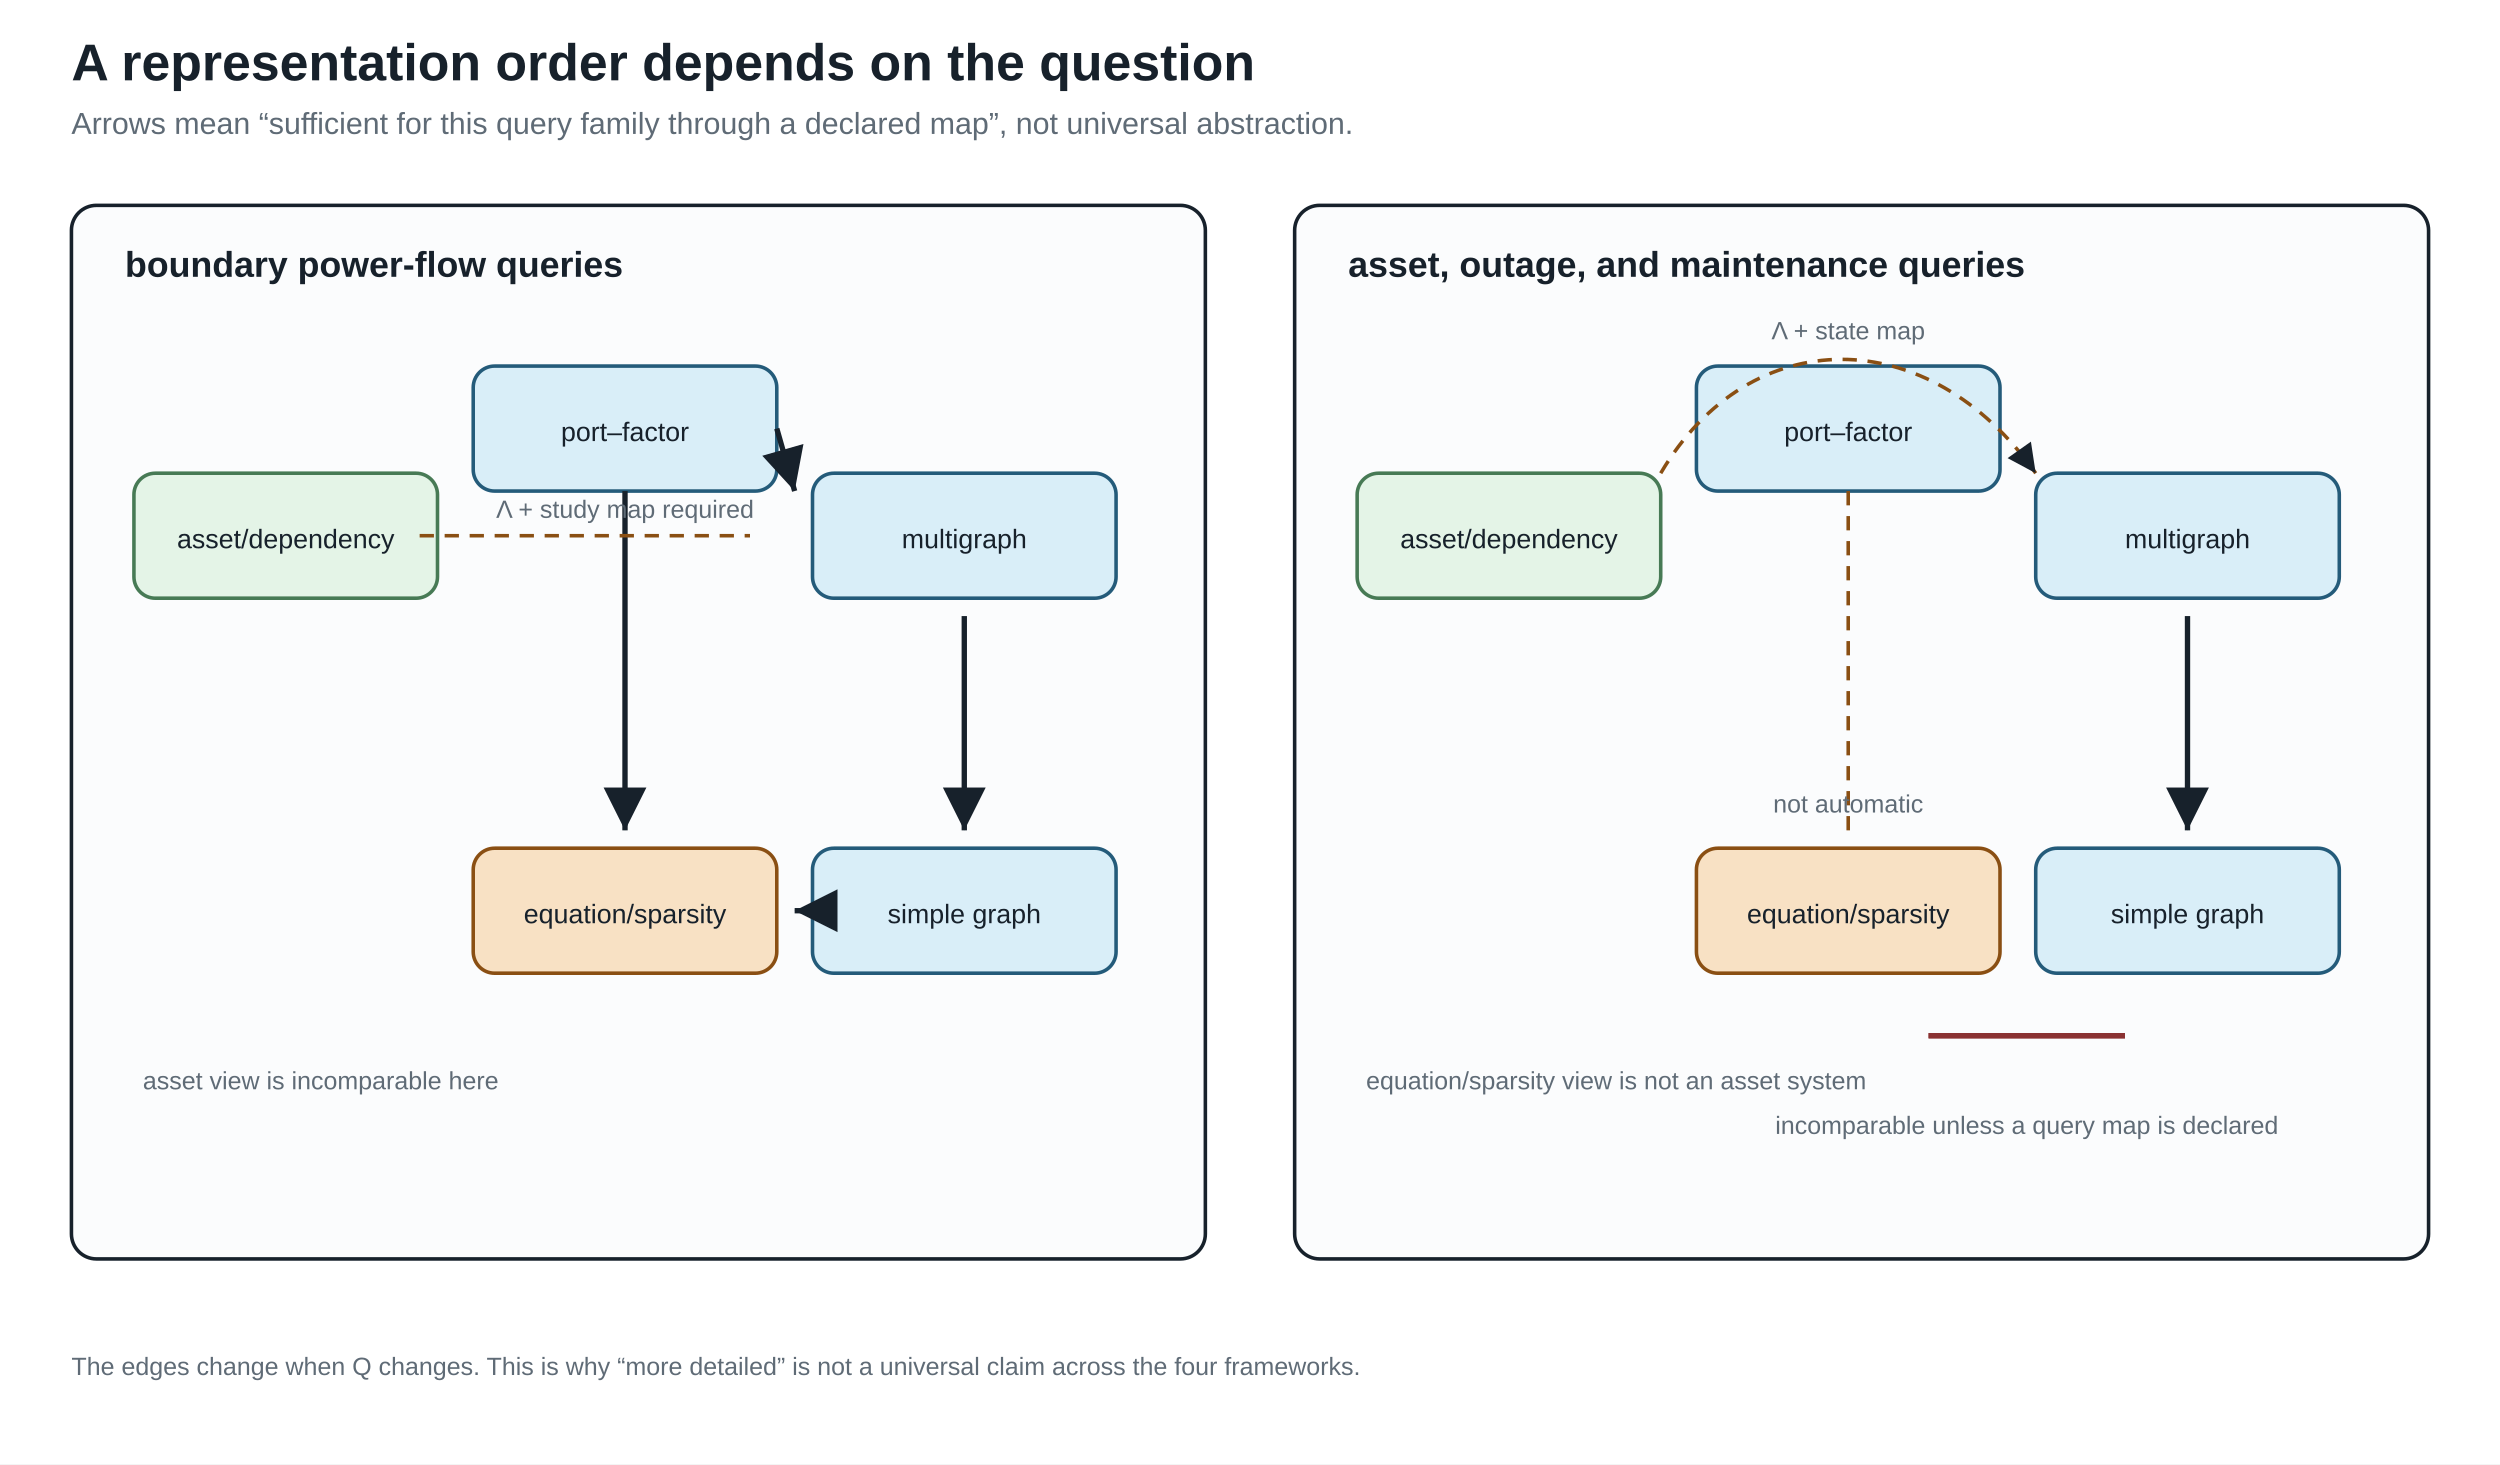
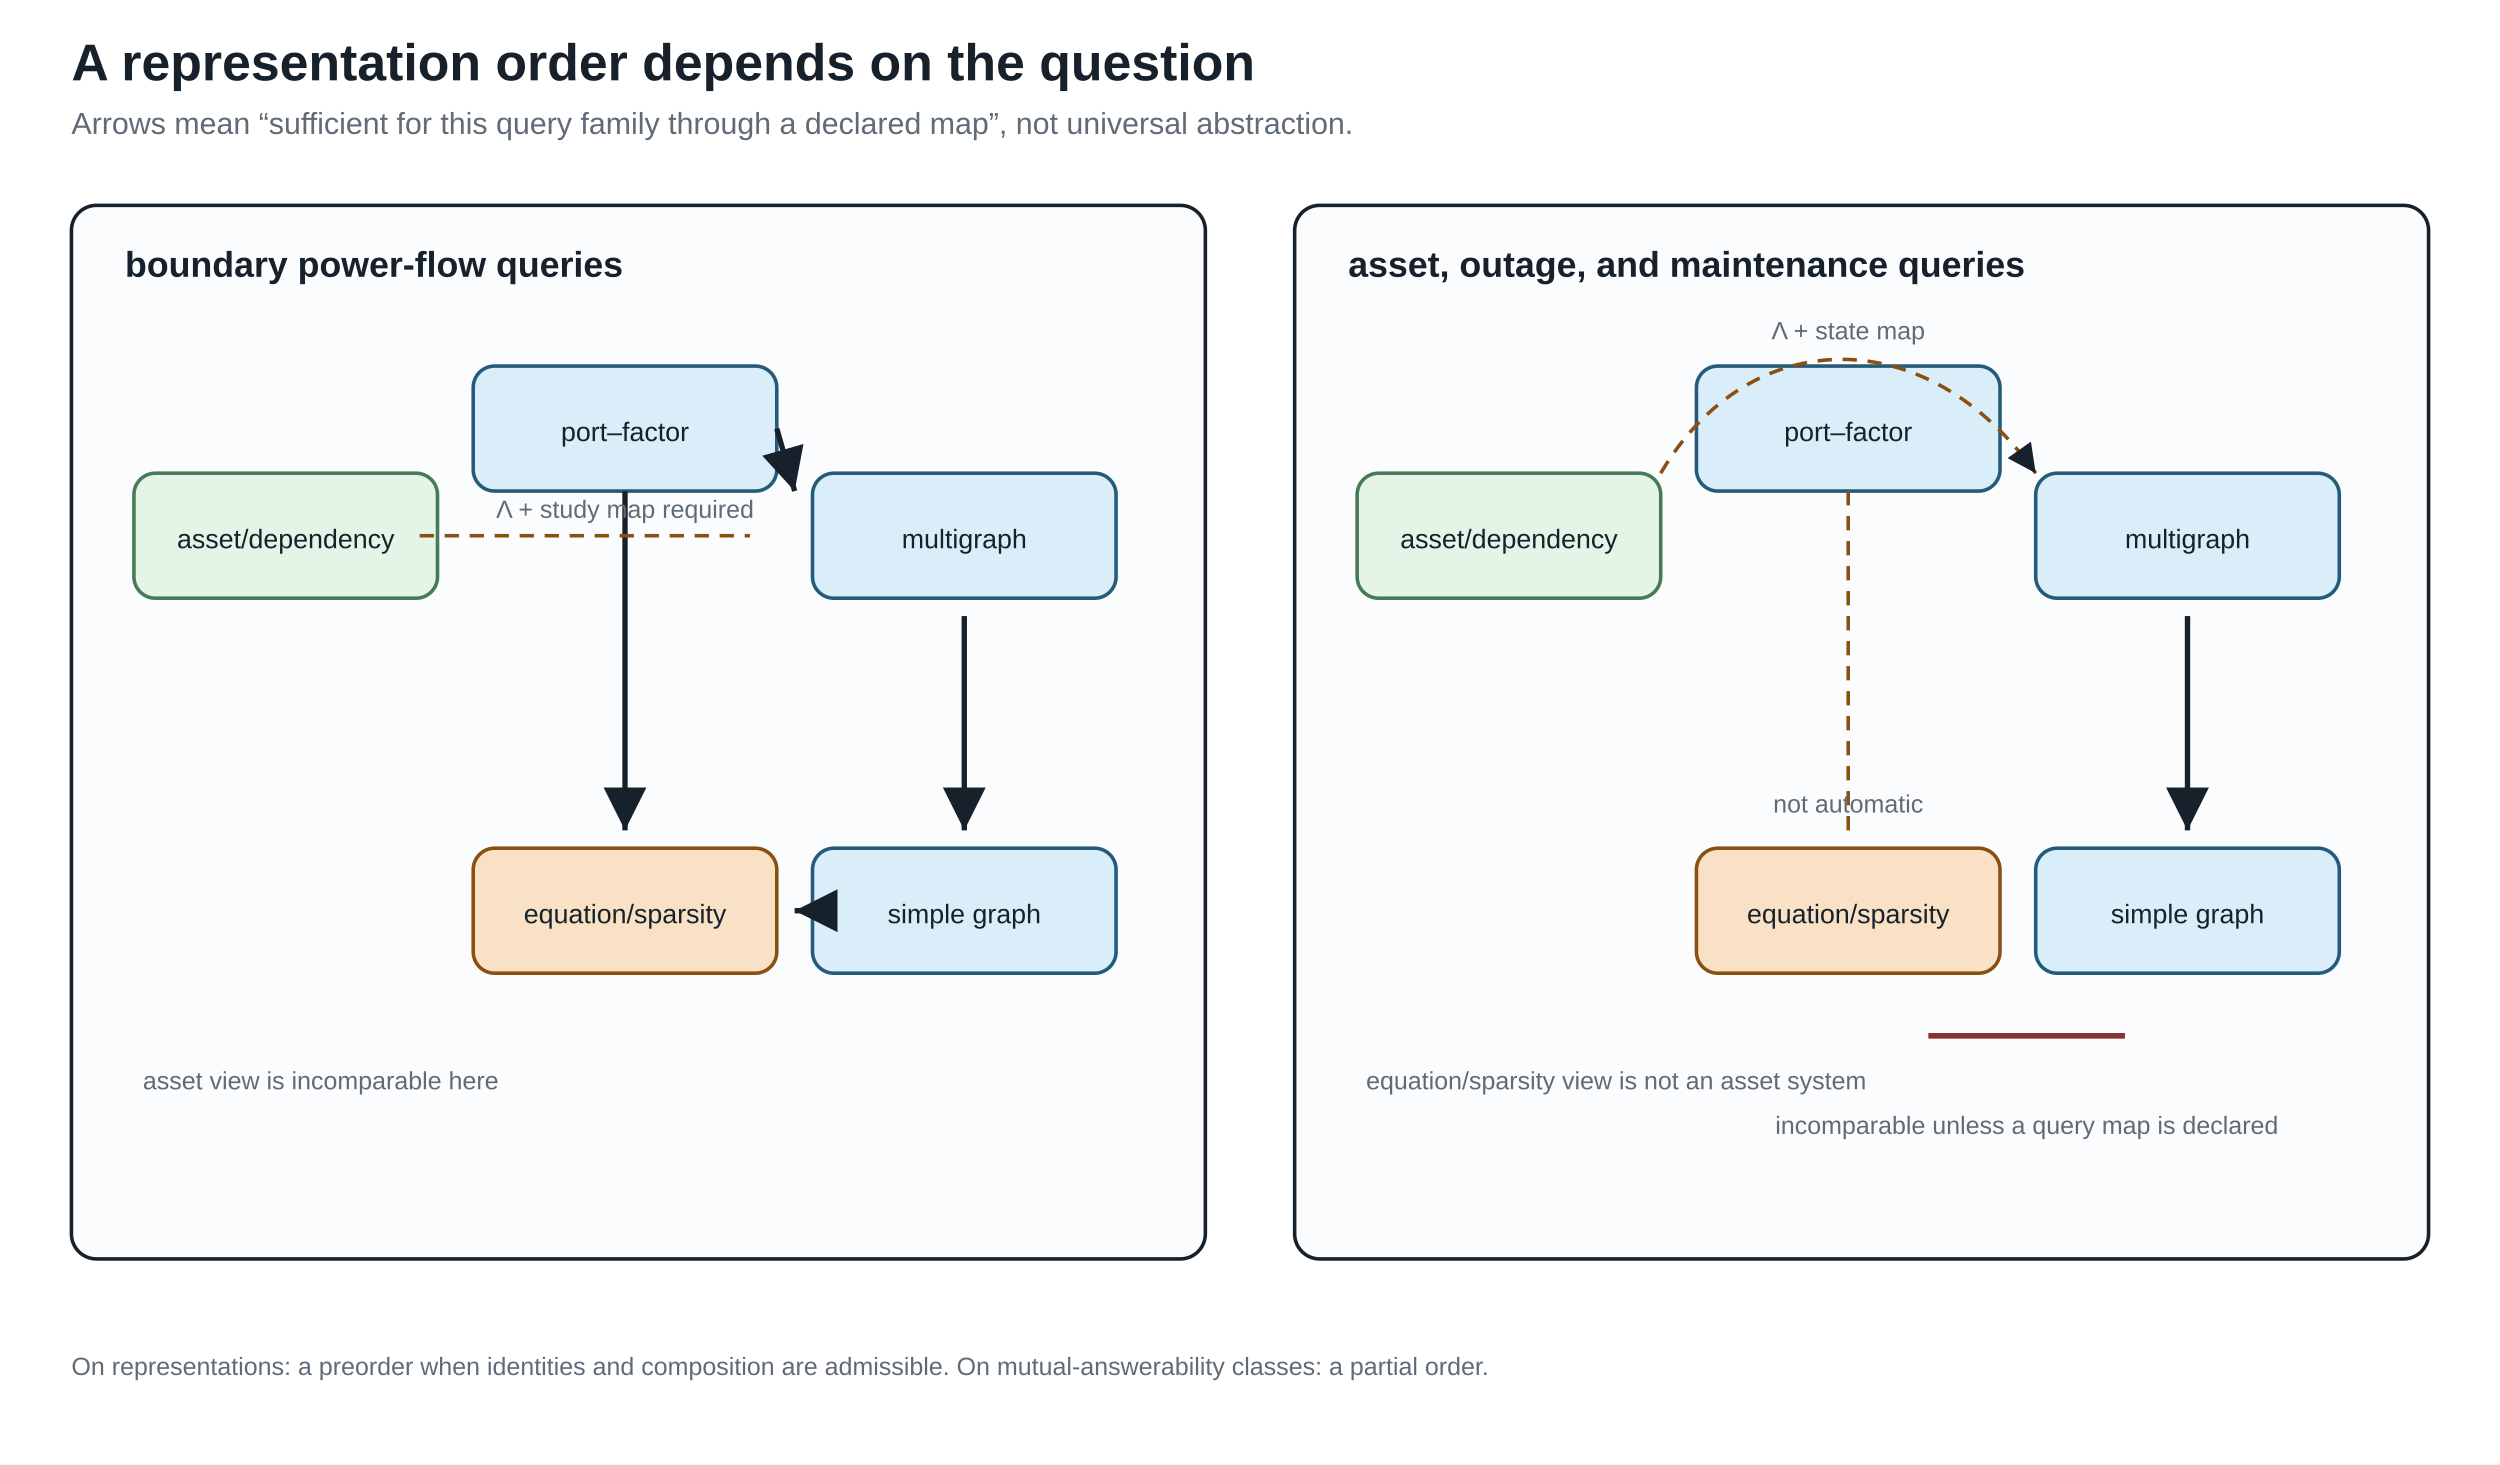
<svg xmlns="http://www.w3.org/2000/svg" width="1400" height="820" viewBox="0 0 1400 820">
  <rect width="1400" height="820" fill="white" />
  <style>text{font-family:Arial,sans-serif;fill:#17212b}.title{font-size:29px;font-weight:bold}.sub{font-size:17px;fill:#5f6b76}.panel{fill:#fbfcfd;stroke:#17212b;stroke-width:2}.head{font-size:20px;font-weight:bold}.node{fill:#d9eef8;stroke:#245b7a;stroke-width:2}.asset{fill:#e4f4e7;stroke:#477a55;stroke-width:2}.eq{fill:#f8e1c4;stroke:#8a4f13;stroke-width:2}.body{font-size:15px}.small{font-size:14px;fill:#5f6b76}.arrow{stroke:#17212b;stroke-width:3;fill:none;marker-end:url(#arrow)}.dashed{stroke:#8a4f13;stroke-width:2;stroke-dasharray:8 6;fill:none}.cross{stroke:#8a3232;stroke-width:3}</style>
  <defs>
    <marker id="arrow" markerWidth="10" markerHeight="10" refX="8" refY="4" orient="auto">
      <path d="M0,0 L8,4 L0,8 z" fill="#17212b" />
    </marker>
  </defs>
  <text x="40" y="45" class="title" text-anchor="start">A representation order depends on the question</text>
  <text x="40" y="75" class="sub" text-anchor="start">Arrows mean “sufficient for this query family through a declared map”, not universal abstraction.</text>
  <rect x="40" y="115" width="635" height="590" rx="14" class="panel" />
  <rect x="725" y="115" width="635" height="590" rx="14" class="panel" />
  <text x="70" y="155" class="head" text-anchor="start">boundary power-flow queries</text>
  <text x="755" y="155" class="head" text-anchor="start">asset, outage, and maintenance queries</text>
  <rect x="75" y="265" width="170" height="70" rx="12" class="asset" />
  <text x="160" y="307" class="body" text-anchor="middle">asset/dependency</text>
  <rect x="265" y="205" width="170" height="70" rx="12" class="node" />
  <text x="350" y="247" class="body" text-anchor="middle">port–factor</text>
  <rect x="455" y="265" width="170" height="70" rx="12" class="node" />
  <text x="540" y="307" class="body" text-anchor="middle">multigraph</text>
  <rect x="455" y="475" width="170" height="70" rx="12" class="node" />
  <text x="540" y="517" class="body" text-anchor="middle">simple graph</text>
  <rect x="265" y="475" width="170" height="70" rx="12" class="eq" />
  <text x="350" y="517" class="body" text-anchor="middle">equation/sparsity</text>
  <rect x="760" y="265" width="170" height="70" rx="12" class="asset" />
  <text x="845" y="307" class="body" text-anchor="middle">asset/dependency</text>
  <rect x="950" y="205" width="170" height="70" rx="12" class="node" />
  <text x="1035" y="247" class="body" text-anchor="middle">port–factor</text>
  <rect x="1140" y="265" width="170" height="70" rx="12" class="node" />
  <text x="1225" y="307" class="body" text-anchor="middle">multigraph</text>
  <rect x="1140" y="475" width="170" height="70" rx="12" class="node" />
  <text x="1225" y="517" class="body" text-anchor="middle">simple graph</text>
  <rect x="950" y="475" width="170" height="70" rx="12" class="eq" />
  <text x="1035" y="517" class="body" text-anchor="middle">equation/sparsity</text>
  <path d="M435 240 L445 275" class="arrow" />
  <path d="M540 345 L540 465" class="arrow" />
  <path d="M455 510 L445 510" class="arrow" />
  <path d="M350 275 L350 465" class="arrow" />
  <text x="80" y="610" class="small" text-anchor="start">asset view is incomparable here</text>
  <path d="M235 300 L420 300" class="dashed" />
  <text x="350" y="290" class="small" text-anchor="middle">Λ + study map required</text>
  <path d="M930 265 C980 180 1080 180 1140 265" class="dashed" marker-end="url(#arrow)" />
  <text x="1035" y="190" class="small" text-anchor="middle">Λ + state map</text>
  <path d="M1225 345 L1225 465" class="arrow" />
  <path d="M1035 275 L1035 465" class="dashed" />
  <text x="1035" y="455" class="small" text-anchor="middle">not automatic</text>
  <text x="765" y="610" class="small" text-anchor="start">equation/sparsity view is not an asset system</text>
  <path d="M1080 580 L1190 580" class="cross" />
  <path d="M1190 580 L1080 580" class="cross" />
  <text x="1135" y="635" class="small" text-anchor="middle">incomparable unless a query map is declared</text>
-   <text x="40" y="770" class="small" text-anchor="start">The edges change when Q changes. This is why “more detailed” is not a universal claim across the four frameworks.</text>
+   <text x="40" y="770" class="small" text-anchor="start">On representations: a preorder when identities and composition are admissible. On mutual-answerability classes: a partial order.</text>
</svg>
